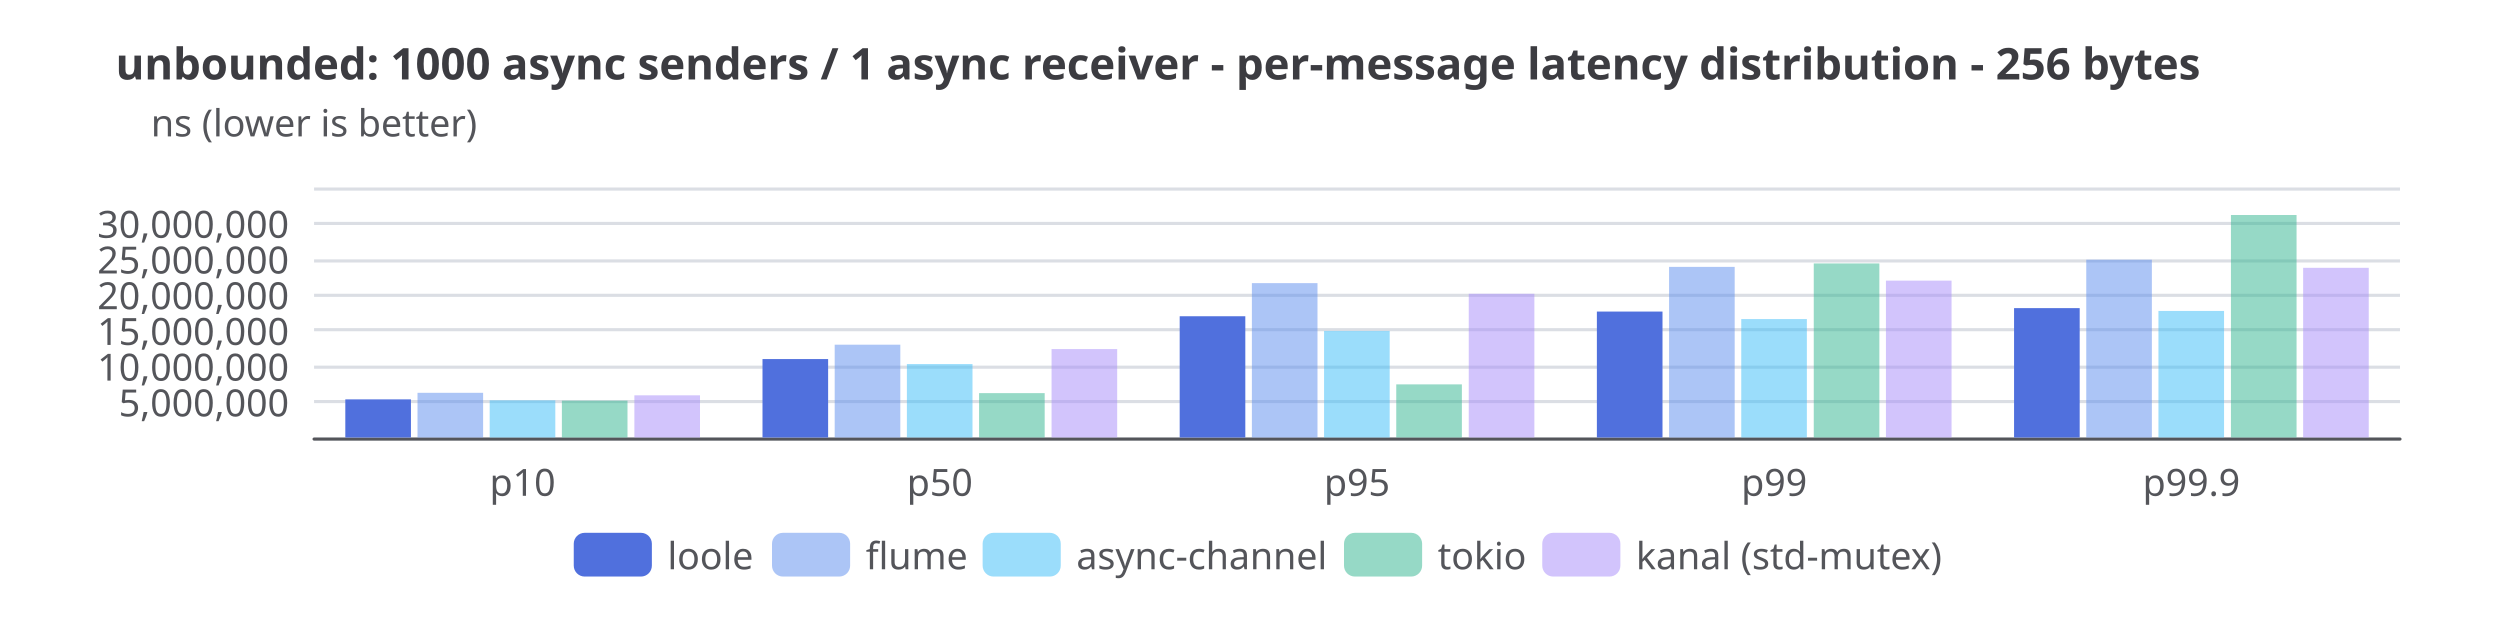
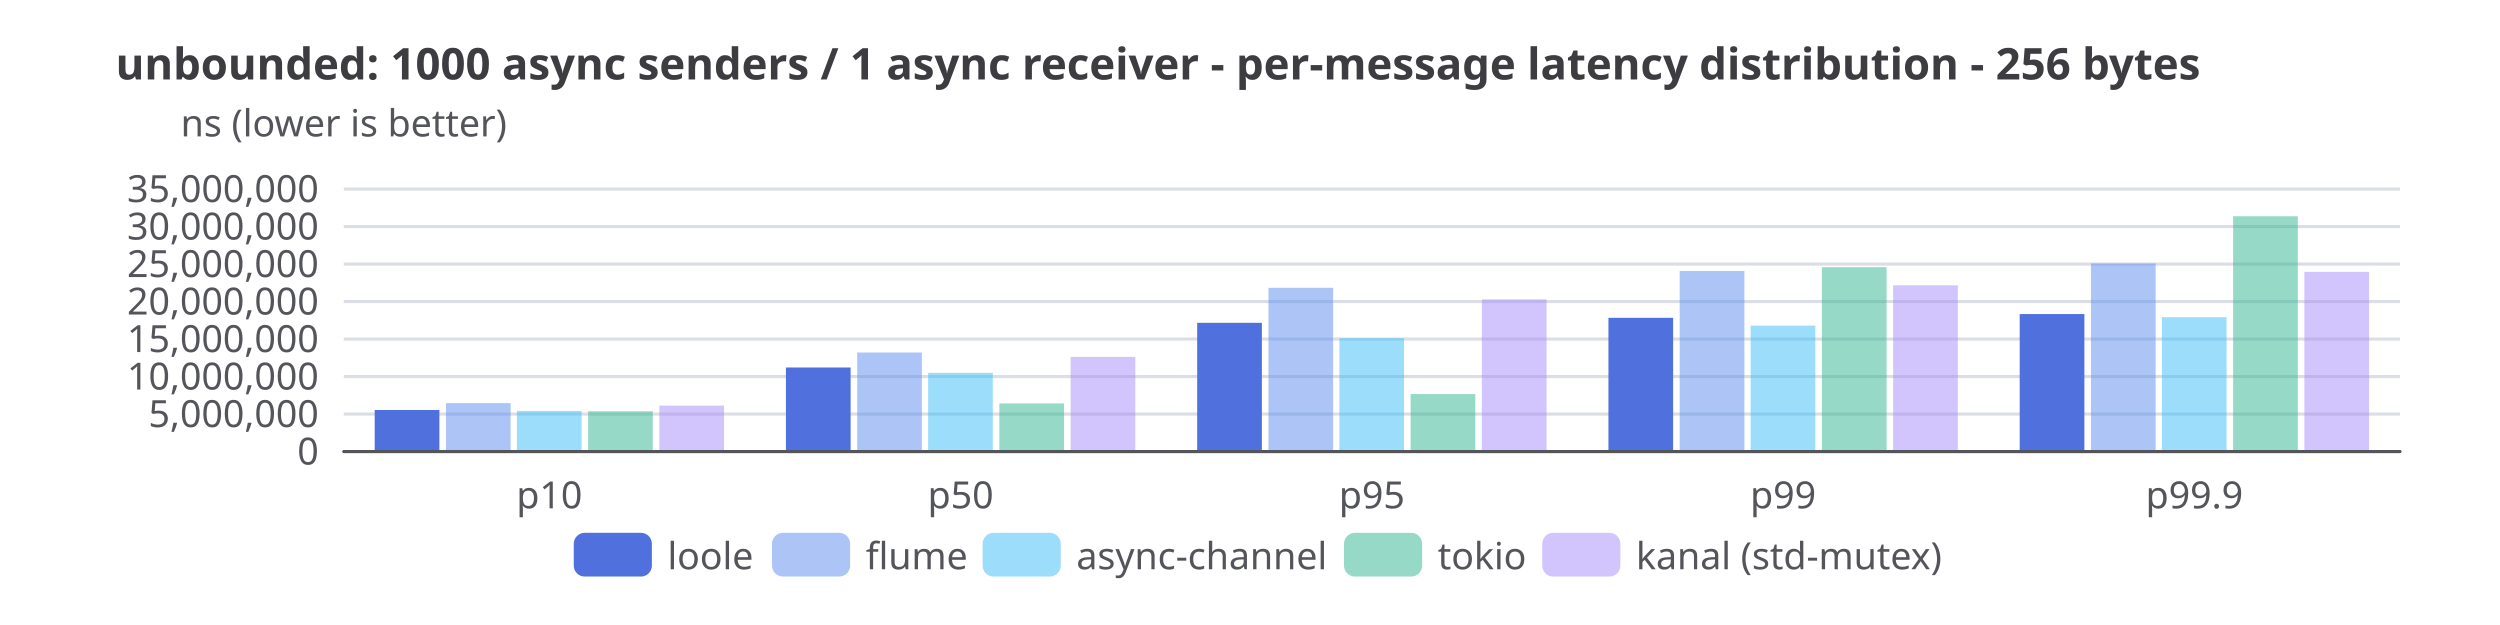
<svg xmlns="http://www.w3.org/2000/svg" width="800" height="200" version="1.1" baseProfile="full" viewBox="0 0 800 200">
  <rect width="800" height="200" x="0" y="0" fill="white" />
-   <path d="M100.5 140.5L768 140.5" fill="none" pointer-events="visible" stroke="#dbdee4" class="zr25-cls-180" />
-   <path d="M100.5 128.5L768 128.5" fill="none" pointer-events="visible" stroke="#dbdee4" class="zr25-cls-180" />
-   <path d="M100.5 117.5L768 117.5" fill="none" pointer-events="visible" stroke="#dbdee4" class="zr25-cls-180" />
-   <path d="M100.5 105.5L768 105.5" fill="none" pointer-events="visible" stroke="#dbdee4" class="zr25-cls-180" />
-   <path d="M100.5 94.5L768 94.5" fill="none" pointer-events="visible" stroke="#dbdee4" class="zr25-cls-180" />
-   <path d="M100.5 83.5L768 83.5" fill="none" pointer-events="visible" stroke="#dbdee4" class="zr25-cls-180" />
-   <path d="M100.5 71.5L768 71.5" fill="none" pointer-events="visible" stroke="#dbdee4" class="zr25-cls-180" />
-   <path d="M100.5 60.5L768 60.5" fill="none" pointer-events="visible" stroke="#dbdee4" class="zr25-cls-180" />
-   <text dominant-baseline="central" text-anchor="middle" style="font-size:12px;font-family:sans-serif;" xml:space="preserve" y="-6" transform="translate(100.48 45)" fill="#54555a">ns (lower is better)</text>
-   <path d="M100.5 140.5L768 140.5" fill="none" pointer-events="visible" stroke="#54555a" stroke-linecap="round" class="zr25-cls-180" />
-   <text dominant-baseline="central" text-anchor="end" style="font-size:12px;font-family:sans-serif;" transform="translate(92.48 128.5714)" fill="#54555a">5,000,000</text>
-   <text dominant-baseline="central" text-anchor="end" style="font-size:12px;font-family:sans-serif;" transform="translate(92.48 117.1429)" fill="#54555a">10,000,000</text>
-   <text dominant-baseline="central" text-anchor="end" style="font-size:12px;font-family:sans-serif;" transform="translate(92.48 105.7143)" fill="#54555a">15,000,000</text>
-   <text dominant-baseline="central" text-anchor="end" style="font-size:12px;font-family:sans-serif;" transform="translate(92.48 94.2857)" fill="#54555a">20,000,000</text>
-   <text dominant-baseline="central" text-anchor="end" style="font-size:12px;font-family:sans-serif;" transform="translate(92.48 82.8571)" fill="#54555a">25,000,000</text>
-   <text dominant-baseline="central" text-anchor="end" style="font-size:12px;font-family:sans-serif;" transform="translate(92.48 71.4286)" fill="#54555a">30,000,000</text>
-   <text dominant-baseline="central" text-anchor="middle" style="font-size:12px;font-family:sans-serif;" y="6" transform="translate(167.232 148)" fill="#54555a">p10</text>
-   <text dominant-baseline="central" text-anchor="middle" style="font-size:12px;font-family:sans-serif;" y="6" transform="translate(300.736 148)" fill="#54555a">p50</text>
-   <text dominant-baseline="central" text-anchor="middle" style="font-size:12px;font-family:sans-serif;" y="6" transform="translate(434.24 148)" fill="#54555a">p95</text>
-   <text dominant-baseline="central" text-anchor="middle" style="font-size:12px;font-family:sans-serif;" y="6" transform="translate(567.744 148)" fill="#54555a">p99</text>
-   <text dominant-baseline="central" text-anchor="middle" style="font-size:12px;font-family:sans-serif;" y="6" transform="translate(701.248 148)" fill="#54555a">p99.9</text>
-   <path d="M110.5 140l21 0l0 -12.2l-21 0Z" fill="#5070dd" ecmeta_series_index="0" ecmeta_data_index="0" ecmeta_ssr_type="chart" class="zr25-cls-181" />
-   <path d="M244 140l21 0l0 -25.1l-21 0Z" fill="#5070dd" ecmeta_series_index="0" ecmeta_data_index="1" ecmeta_ssr_type="chart" class="zr25-cls-181" />
-   <path d="M377.5 140l21 0l0 -38.8l-21 0Z" fill="#5070dd" ecmeta_series_index="0" ecmeta_data_index="2" ecmeta_ssr_type="chart" class="zr25-cls-181" />
-   <path d="M511 140l21 0l0 -40.3l-21 0Z" fill="#5070dd" ecmeta_series_index="0" ecmeta_data_index="3" ecmeta_ssr_type="chart" class="zr25-cls-181" />
-   <path d="M644.5 140l21 0l0 -41.4l-21 0Z" fill="#5070dd" ecmeta_series_index="0" ecmeta_data_index="4" ecmeta_ssr_type="chart" class="zr25-cls-181" />
-   <path d="M133.6 140l21 0l0 -14.3l-21 0Z" fill="rgb(91,141,239)" fill-opacity="0.5" ecmeta_series_index="1" ecmeta_data_index="0" ecmeta_ssr_type="chart" class="zr25-cls-182" />
-   <path d="M267.1 140l21 0l0 -29.7l-21 0Z" fill="rgb(91,141,239)" fill-opacity="0.5" ecmeta_series_index="1" ecmeta_data_index="1" ecmeta_ssr_type="chart" class="zr25-cls-182" />
-   <path d="M400.6 140l21 0l0 -49.4l-21 0Z" fill="rgb(91,141,239)" fill-opacity="0.5" ecmeta_series_index="1" ecmeta_data_index="2" ecmeta_ssr_type="chart" class="zr25-cls-182" />
-   <path d="M534.1 140l21 0l0 -54.6l-21 0Z" fill="rgb(91,141,239)" fill-opacity="0.5" ecmeta_series_index="1" ecmeta_data_index="3" ecmeta_ssr_type="chart" class="zr25-cls-182" />
-   <path d="M667.6 140l21 0l0 -56.9l-21 0Z" fill="rgb(91,141,239)" fill-opacity="0.5" ecmeta_series_index="1" ecmeta_data_index="4" ecmeta_ssr_type="chart" class="zr25-cls-182" />
-   <path d="M156.7 140l21 0l0 -11.9l-21 0Z" fill="rgb(56,189,248)" fill-opacity="0.5" ecmeta_series_index="2" ecmeta_data_index="0" ecmeta_ssr_type="chart" class="zr25-cls-183" />
-   <path d="M290.2 140l21 0l0 -23.5l-21 0Z" fill="rgb(56,189,248)" fill-opacity="0.5" ecmeta_series_index="2" ecmeta_data_index="1" ecmeta_ssr_type="chart" class="zr25-cls-183" />
-   <path d="M423.7 140l21 0l0 -34.1l-21 0Z" fill="rgb(56,189,248)" fill-opacity="0.5" ecmeta_series_index="2" ecmeta_data_index="2" ecmeta_ssr_type="chart" class="zr25-cls-183" />
-   <path d="M557.2 140l21 0l0 -37.9l-21 0Z" fill="rgb(56,189,248)" fill-opacity="0.5" ecmeta_series_index="2" ecmeta_data_index="3" ecmeta_ssr_type="chart" class="zr25-cls-183" />
-   <path d="M690.7 140l21 0l0 -40.5l-21 0Z" fill="rgb(56,189,248)" fill-opacity="0.5" ecmeta_series_index="2" ecmeta_data_index="4" ecmeta_ssr_type="chart" class="zr25-cls-183" />
-   <path d="M179.8 140l21 0l0 -11.8l-21 0Z" fill="rgb(47,181,142)" fill-opacity="0.5" ecmeta_series_index="3" ecmeta_data_index="0" ecmeta_ssr_type="chart" class="zr25-cls-184" />
-   <path d="M313.3 140l21 0l0 -14.2l-21 0Z" fill="rgb(47,181,142)" fill-opacity="0.5" ecmeta_series_index="3" ecmeta_data_index="1" ecmeta_ssr_type="chart" class="zr25-cls-184" />
-   <path d="M446.8 140l21 0l0 -17l-21 0Z" fill="rgb(47,181,142)" fill-opacity="0.5" ecmeta_series_index="3" ecmeta_data_index="2" ecmeta_ssr_type="chart" class="zr25-cls-184" />
-   <path d="M580.4 140l21 0l0 -55.7l-21 0Z" fill="rgb(47,181,142)" fill-opacity="0.5" ecmeta_series_index="3" ecmeta_data_index="3" ecmeta_ssr_type="chart" class="zr25-cls-184" />
-   <path d="M713.9 140l21 0l0 -71.2l-21 0Z" fill="rgb(47,181,142)" fill-opacity="0.5" ecmeta_series_index="3" ecmeta_data_index="4" ecmeta_ssr_type="chart" class="zr25-cls-184" />
-   <path d="M203 140l21 0l0 -13.5l-21 0Z" fill="rgb(167,139,250)" fill-opacity="0.5" ecmeta_series_index="4" ecmeta_data_index="0" ecmeta_ssr_type="chart" class="zr25-cls-185" />
-   <path d="M336.5 140l21 0l0 -28.3l-21 0Z" fill="rgb(167,139,250)" fill-opacity="0.5" ecmeta_series_index="4" ecmeta_data_index="1" ecmeta_ssr_type="chart" class="zr25-cls-185" />
-   <path d="M470 140l21 0l0 -46l-21 0Z" fill="rgb(167,139,250)" fill-opacity="0.5" ecmeta_series_index="4" ecmeta_data_index="2" ecmeta_ssr_type="chart" class="zr25-cls-185" />
-   <path d="M603.5 140l21 0l0 -50.2l-21 0Z" fill="rgb(167,139,250)" fill-opacity="0.5" ecmeta_series_index="4" ecmeta_data_index="3" ecmeta_ssr_type="chart" class="zr25-cls-185" />
-   <path d="M737 140l21 0l0 -54.3l-21 0Z" fill="rgb(167,139,250)" fill-opacity="0.5" ecmeta_series_index="4" ecmeta_data_index="4" ecmeta_ssr_type="chart" class="zr25-cls-185" />
+   <path d="M110 144.5L768 144.5" fill="none" pointer-events="visible" stroke="#dbdee4" class="zr25-cls-180" />
+   <path d="M110 132.5L768 132.5" fill="none" pointer-events="visible" stroke="#dbdee4" class="zr25-cls-180" />
+   <path d="M110 120.5L768 120.5" fill="none" pointer-events="visible" stroke="#dbdee4" class="zr25-cls-180" />
+   <path d="M110 108.5L768 108.5" fill="none" pointer-events="visible" stroke="#dbdee4" class="zr25-cls-180" />
+   <path d="M110 96.5L768 96.5" fill="none" pointer-events="visible" stroke="#dbdee4" class="zr25-cls-180" />
+   <path d="M110 84.5L768 84.5" fill="none" pointer-events="visible" stroke="#dbdee4" class="zr25-cls-180" />
+   <path d="M110 72.5L768 72.5" fill="none" pointer-events="visible" stroke="#dbdee4" class="zr25-cls-180" />
+   <path d="M110 60.5L768 60.5" fill="none" pointer-events="visible" stroke="#dbdee4" class="zr25-cls-180" />
+   <text dominant-baseline="central" text-anchor="middle" style="font-size:12px;font-family:sans-serif;" xml:space="preserve" y="-6" transform="translate(110 45)" fill="#54555a">ns (lower is better)</text>
+   <path d="M110 144.5L768 144.5" fill="none" pointer-events="visible" stroke="#54555a" stroke-linecap="round" class="zr25-cls-180" />
+   <text dominant-baseline="central" text-anchor="end" style="font-size:12px;font-family:sans-serif;" transform="translate(102 144)" fill="#54555a">0</text>
+   <text dominant-baseline="central" text-anchor="end" style="font-size:12px;font-family:sans-serif;" transform="translate(102 132)" fill="#54555a">5,000,000</text>
+   <text dominant-baseline="central" text-anchor="end" style="font-size:12px;font-family:sans-serif;" transform="translate(102 120)" fill="#54555a">10,000,000</text>
+   <text dominant-baseline="central" text-anchor="end" style="font-size:12px;font-family:sans-serif;" transform="translate(102 108)" fill="#54555a">15,000,000</text>
+   <text dominant-baseline="central" text-anchor="end" style="font-size:12px;font-family:sans-serif;" transform="translate(102 96)" fill="#54555a">20,000,000</text>
+   <text dominant-baseline="central" text-anchor="end" style="font-size:12px;font-family:sans-serif;" transform="translate(102 84)" fill="#54555a">25,000,000</text>
+   <text dominant-baseline="central" text-anchor="end" style="font-size:12px;font-family:sans-serif;" transform="translate(102 72)" fill="#54555a">30,000,000</text>
+   <text dominant-baseline="central" text-anchor="end" style="font-size:12px;font-family:sans-serif;" transform="translate(102 60)" fill="#54555a">35,000,000</text>
+   <text dominant-baseline="central" text-anchor="middle" style="font-size:12px;font-family:sans-serif;" y="6" transform="translate(175.8 152)" fill="#54555a">p10</text>
+   <text dominant-baseline="central" text-anchor="middle" style="font-size:12px;font-family:sans-serif;" y="6" transform="translate(307.4 152)" fill="#54555a">p50</text>
+   <text dominant-baseline="central" text-anchor="middle" style="font-size:12px;font-family:sans-serif;" y="6" transform="translate(439 152)" fill="#54555a">p95</text>
+   <text dominant-baseline="central" text-anchor="middle" style="font-size:12px;font-family:sans-serif;" y="6" transform="translate(570.6 152)" fill="#54555a">p99</text>
+   <text dominant-baseline="central" text-anchor="middle" style="font-size:12px;font-family:sans-serif;" y="6" transform="translate(702.2 152)" fill="#54555a">p99.9</text>
+   <path d="M119.9 144l20.7 0l0 -12.8l-20.7 0Z" fill="#5070dd" ecmeta_series_index="0" ecmeta_data_index="0" ecmeta_ssr_type="chart" class="zr25-cls-181" />
+   <path d="M251.5 144l20.7 0l0 -26.4l-20.7 0Z" fill="#5070dd" ecmeta_series_index="0" ecmeta_data_index="1" ecmeta_ssr_type="chart" class="zr25-cls-181" />
+   <path d="M383.1 144l20.7 0l0 -40.7l-20.7 0Z" fill="#5070dd" ecmeta_series_index="0" ecmeta_data_index="2" ecmeta_ssr_type="chart" class="zr25-cls-181" />
+   <path d="M514.7 144l20.7 0l0 -42.3l-20.7 0Z" fill="#5070dd" ecmeta_series_index="0" ecmeta_data_index="3" ecmeta_ssr_type="chart" class="zr25-cls-181" />
+   <path d="M646.3 144l20.7 0l0 -43.5l-20.7 0Z" fill="#5070dd" ecmeta_series_index="0" ecmeta_data_index="4" ecmeta_ssr_type="chart" class="zr25-cls-181" />
+   <path d="M142.7 144l20.7 0l0 -15l-20.7 0Z" fill="rgb(91,141,239)" fill-opacity="0.5" ecmeta_series_index="1" ecmeta_data_index="0" ecmeta_ssr_type="chart" class="zr25-cls-182" />
+   <path d="M274.3 144l20.7 0l0 -31.2l-20.7 0Z" fill="rgb(91,141,239)" fill-opacity="0.5" ecmeta_series_index="1" ecmeta_data_index="1" ecmeta_ssr_type="chart" class="zr25-cls-182" />
+   <path d="M405.9 144l20.7 0l0 -51.9l-20.7 0Z" fill="rgb(91,141,239)" fill-opacity="0.5" ecmeta_series_index="1" ecmeta_data_index="2" ecmeta_ssr_type="chart" class="zr25-cls-182" />
+   <path d="M537.5 144l20.7 0l0 -57.3l-20.7 0Z" fill="rgb(91,141,239)" fill-opacity="0.5" ecmeta_series_index="1" ecmeta_data_index="3" ecmeta_ssr_type="chart" class="zr25-cls-182" />
+   <path d="M669.1 144l20.7 0l0 -59.7l-20.7 0Z" fill="rgb(91,141,239)" fill-opacity="0.5" ecmeta_series_index="1" ecmeta_data_index="4" ecmeta_ssr_type="chart" class="zr25-cls-182" />
+   <path d="M165.4 144l20.7 0l0 -12.5l-20.7 0Z" fill="rgb(56,189,248)" fill-opacity="0.5" ecmeta_series_index="2" ecmeta_data_index="0" ecmeta_ssr_type="chart" class="zr25-cls-183" />
+   <path d="M297 144l20.7 0l0 -24.7l-20.7 0Z" fill="rgb(56,189,248)" fill-opacity="0.5" ecmeta_series_index="2" ecmeta_data_index="1" ecmeta_ssr_type="chart" class="zr25-cls-183" />
+   <path d="M428.6 144l20.7 0l0 -35.8l-20.7 0Z" fill="rgb(56,189,248)" fill-opacity="0.5" ecmeta_series_index="2" ecmeta_data_index="2" ecmeta_ssr_type="chart" class="zr25-cls-183" />
+   <path d="M560.2 144l20.7 0l0 -39.8l-20.7 0Z" fill="rgb(56,189,248)" fill-opacity="0.5" ecmeta_series_index="2" ecmeta_data_index="3" ecmeta_ssr_type="chart" class="zr25-cls-183" />
+   <path d="M691.8 144l20.7 0l0 -42.5l-20.7 0Z" fill="rgb(56,189,248)" fill-opacity="0.5" ecmeta_series_index="2" ecmeta_data_index="4" ecmeta_ssr_type="chart" class="zr25-cls-183" />
+   <path d="M188.2 144l20.7 0l0 -12.4l-20.7 0Z" fill="rgb(47,181,142)" fill-opacity="0.5" ecmeta_series_index="3" ecmeta_data_index="0" ecmeta_ssr_type="chart" class="zr25-cls-184" />
+   <path d="M319.8 144l20.7 0l0 -14.9l-20.7 0Z" fill="rgb(47,181,142)" fill-opacity="0.5" ecmeta_series_index="3" ecmeta_data_index="1" ecmeta_ssr_type="chart" class="zr25-cls-184" />
+   <path d="M451.4 144l20.7 0l0 -17.9l-20.7 0Z" fill="rgb(47,181,142)" fill-opacity="0.5" ecmeta_series_index="3" ecmeta_data_index="2" ecmeta_ssr_type="chart" class="zr25-cls-184" />
+   <path d="M583 144l20.7 0l0 -58.5l-20.7 0Z" fill="rgb(47,181,142)" fill-opacity="0.5" ecmeta_series_index="3" ecmeta_data_index="3" ecmeta_ssr_type="chart" class="zr25-cls-184" />
+   <path d="M714.6 144l20.7 0l0 -74.8l-20.7 0Z" fill="rgb(47,181,142)" fill-opacity="0.5" ecmeta_series_index="3" ecmeta_data_index="4" ecmeta_ssr_type="chart" class="zr25-cls-184" />
+   <path d="M211 144l20.7 0l0 -14.2l-20.7 0Z" fill="rgb(167,139,250)" fill-opacity="0.5" ecmeta_series_index="4" ecmeta_data_index="0" ecmeta_ssr_type="chart" class="zr25-cls-185" />
+   <path d="M342.6 144l20.7 0l0 -29.8l-20.7 0Z" fill="rgb(167,139,250)" fill-opacity="0.5" ecmeta_series_index="4" ecmeta_data_index="1" ecmeta_ssr_type="chart" class="zr25-cls-185" />
+   <path d="M474.2 144l20.7 0l0 -48.2l-20.7 0Z" fill="rgb(167,139,250)" fill-opacity="0.5" ecmeta_series_index="4" ecmeta_data_index="2" ecmeta_ssr_type="chart" class="zr25-cls-185" />
+   <path d="M605.8 144l20.7 0l0 -52.7l-20.7 0Z" fill="rgb(167,139,250)" fill-opacity="0.5" ecmeta_series_index="4" ecmeta_data_index="3" ecmeta_ssr_type="chart" class="zr25-cls-185" />
+   <path d="M737.4 144l20.7 0l0 -57l-20.7 0Z" fill="rgb(167,139,250)" fill-opacity="0.5" ecmeta_series_index="4" ecmeta_data_index="4" ecmeta_ssr_type="chart" class="zr25-cls-185" />
  <path d="M-5 -5.5l442.8 0l0 25l-442.8 0Z" transform="translate(183.6 170.5)" fill="rgb(0,0,0)" fill-opacity="0" stroke="#b7b9be" stroke-width="0" class="zr25-cls-180" />
  <path d="M3.5 0L21.5 0A3.5 3.5 0 0 1 25 3.5L25 10.5A3.5 3.5 0 0 1 21.5 14L3.5 14A3.5 3.5 0 0 1 0 10.5L0 3.5A3.5 3.5 0 0 1 3.5 0Z" transform="translate(183.6 170.5)" fill="#5070dd" ecmeta_series_index="0" ecmeta_data_index="0" ecmeta_ssr_type="legend" ecmeta_silent="true" class="zr25-cls-180" />
  <text dominant-baseline="central" text-anchor="start" style="font-size:12px;font-family:sans-serif;" x="30" y="7" transform="translate(183.6 170.5)" fill="#54555a">loole</text>
  <path d="M0 0l55.4 0l0 14l-55.4 0Z" transform="translate(183.6 170.5)" fill="none" pointer-events="visible" ecmeta_series_index="0" ecmeta_data_index="0" ecmeta_ssr_type="legend" class="zr25-cls-186" />
  <path d="M3.5 0L21.5 0A3.5 3.5 0 0 1 25 3.5L25 10.5A3.5 3.5 0 0 1 21.5 14L3.5 14A3.5 3.5 0 0 1 0 10.5L0 3.5A3.5 3.5 0 0 1 3.5 0Z" transform="translate(247.04 170.5)" fill="rgb(91,141,239)" fill-opacity="0.5" ecmeta_series_index="1" ecmeta_data_index="1" ecmeta_ssr_type="legend" ecmeta_silent="true" class="zr25-cls-180" />
  <text dominant-baseline="central" text-anchor="start" style="font-size:12px;font-family:sans-serif;" x="30" y="7" transform="translate(247.04 170.5)" fill="#54555a">flume</text>
  <path d="M0 0l59.4 0l0 14l-59.4 0Z" transform="translate(247.04 170.5)" fill="none" pointer-events="visible" ecmeta_series_index="1" ecmeta_data_index="1" ecmeta_ssr_type="legend" class="zr25-cls-186" />
  <path d="M3.5 0L21.5 0A3.5 3.5 0 0 1 25 3.5L25 10.5A3.5 3.5 0 0 1 21.5 14L3.5 14A3.5 3.5 0 0 1 0 10.5L0 3.5A3.5 3.5 0 0 1 3.5 0Z" transform="translate(314.44 170.5)" fill="rgb(56,189,248)" fill-opacity="0.5" ecmeta_series_index="2" ecmeta_data_index="2" ecmeta_ssr_type="legend" ecmeta_silent="true" class="zr25-cls-180" />
  <text dominant-baseline="central" text-anchor="start" style="font-size:12px;font-family:sans-serif;" x="30" y="7" transform="translate(314.44 170.5)" fill="#54555a">async-channel</text>
  <path d="M0 0l107.6 0l0 14l-107.6 0Z" transform="translate(314.44 170.5)" fill="none" pointer-events="visible" ecmeta_series_index="2" ecmeta_data_index="2" ecmeta_ssr_type="legend" class="zr25-cls-186" />
  <path d="M3.5 0L21.5 0A3.5 3.5 0 0 1 25 3.5L25 10.5A3.5 3.5 0 0 1 21.5 14L3.5 14A3.5 3.5 0 0 1 0 10.5L0 3.5A3.5 3.5 0 0 1 3.5 0Z" transform="translate(430.08 170.5)" fill="rgb(47,181,142)" fill-opacity="0.5" ecmeta_series_index="3" ecmeta_data_index="3" ecmeta_ssr_type="legend" ecmeta_silent="true" class="zr25-cls-180" />
  <text dominant-baseline="central" text-anchor="start" style="font-size:12px;font-family:sans-serif;" x="30" y="7" transform="translate(430.08 170.5)" fill="#54555a">tokio</text>
  <path d="M0 0l55.4 0l0 14l-55.4 0Z" transform="translate(430.08 170.5)" fill="none" pointer-events="visible" ecmeta_series_index="3" ecmeta_data_index="3" ecmeta_ssr_type="legend" class="zr25-cls-186" />
  <path d="M3.5 0L21.5 0A3.5 3.5 0 0 1 25 3.5L25 10.5A3.5 3.5 0 0 1 21.5 14L3.5 14A3.5 3.5 0 0 1 0 10.5L0 3.5A3.5 3.5 0 0 1 3.5 0Z" transform="translate(493.52 170.5)" fill="rgb(167,139,250)" fill-opacity="0.5" ecmeta_series_index="4" ecmeta_data_index="4" ecmeta_ssr_type="legend" ecmeta_silent="true" class="zr25-cls-180" />
  <text dominant-baseline="central" text-anchor="start" style="font-size:12px;font-family:sans-serif;" xml:space="preserve" x="30" y="7" transform="translate(493.52 170.5)" fill="#54555a">kanal (std-mutex)</text>
  <path d="M0 0l122.9 0l0 14l-122.9 0Z" transform="translate(493.52 170.5)" fill="none" pointer-events="visible" ecmeta_series_index="4" ecmeta_data_index="4" ecmeta_ssr_type="legend" class="zr25-cls-186" />
  <path d="M-5 -5l616.3 0l0 24l-616.3 0Z" transform="translate(37 13)" fill="rgb(0,0,0)" fill-opacity="0" stroke="#3c3c41" stroke-width="0" class="zr25-cls-180" />
  <text dominant-baseline="central" text-anchor="start" style="font-size:14px;font-family:sans-serif;font-weight:bold;" xml:space="preserve" y="7" transform="translate(37 13)" fill="#3c3c41">unbounded: 1000 async senders / 1 async receiver - per-message latency distribution - 256 bytes</text>
  <style>
.zr25-cls-180:hover {
pointer-events:none;
}
.zr25-cls-181:hover {
cursor:pointer;
fill:rgba(88,123,243,1);
}
.zr25-cls-182:hover {
cursor:pointer;
fill:rgba(100,155,255,0.5);
}
.zr25-cls-183:hover {
cursor:pointer;
fill:rgba(61,207,255,0.5);
}
.zr25-cls-184:hover {
cursor:pointer;
fill:rgba(51,199,156,0.5);
}
.zr25-cls-185:hover {
cursor:pointer;
fill:rgba(183,152,255,0.5);
}
.zr25-cls-186:hover {
cursor:pointer;
fill:rgba(0,0,0,0);
}



</style>
</svg>
